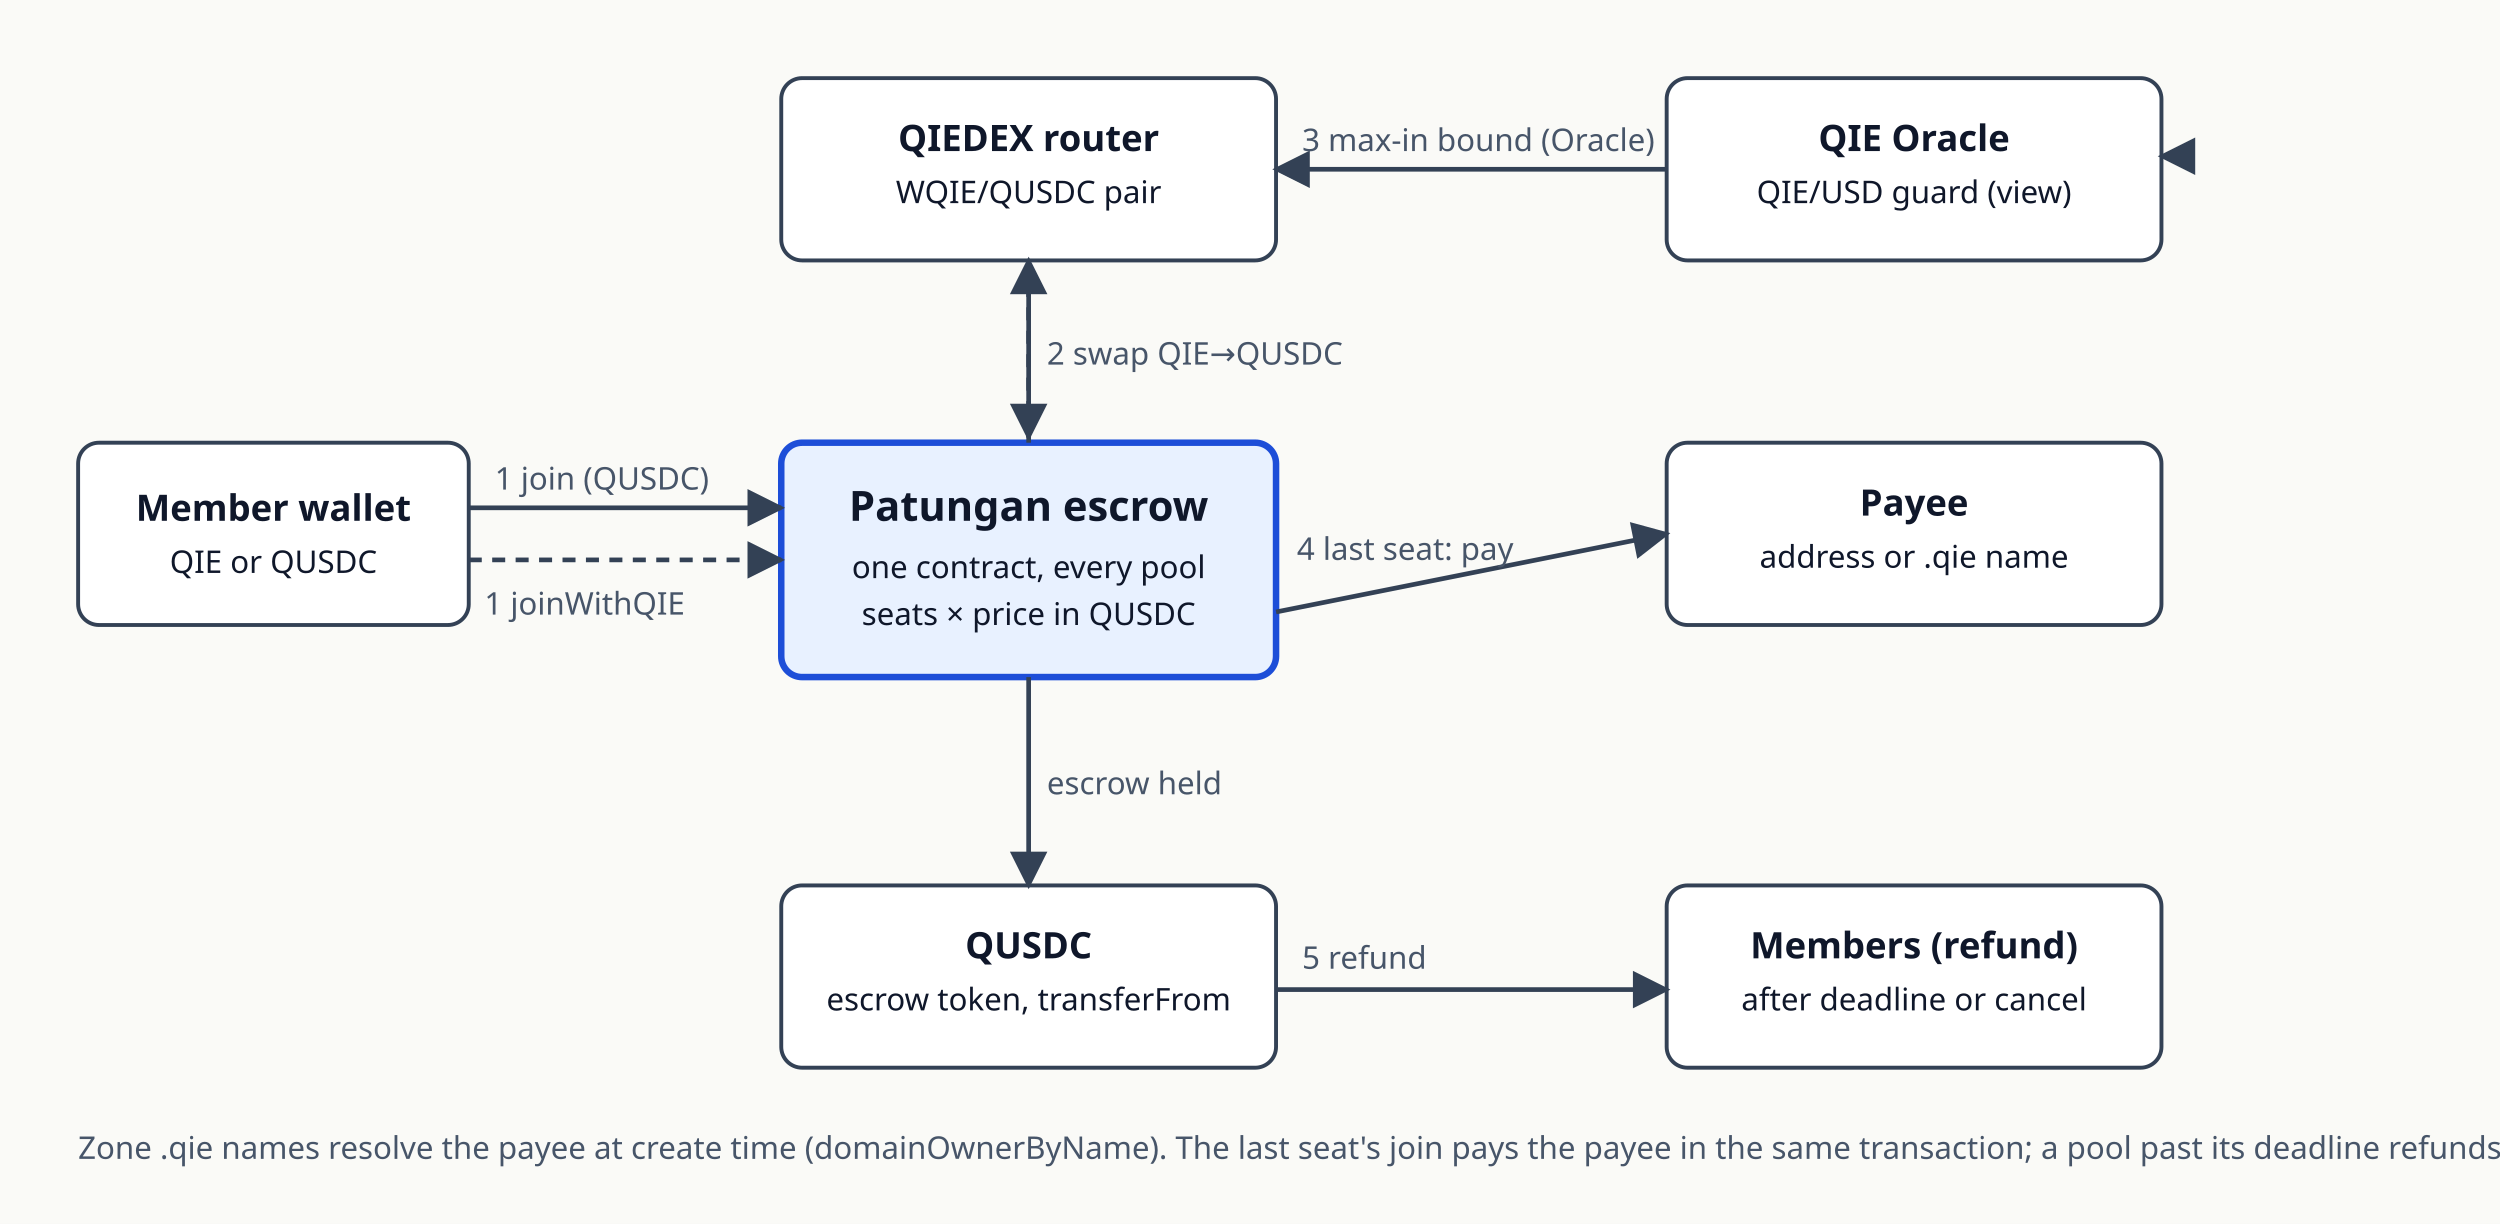
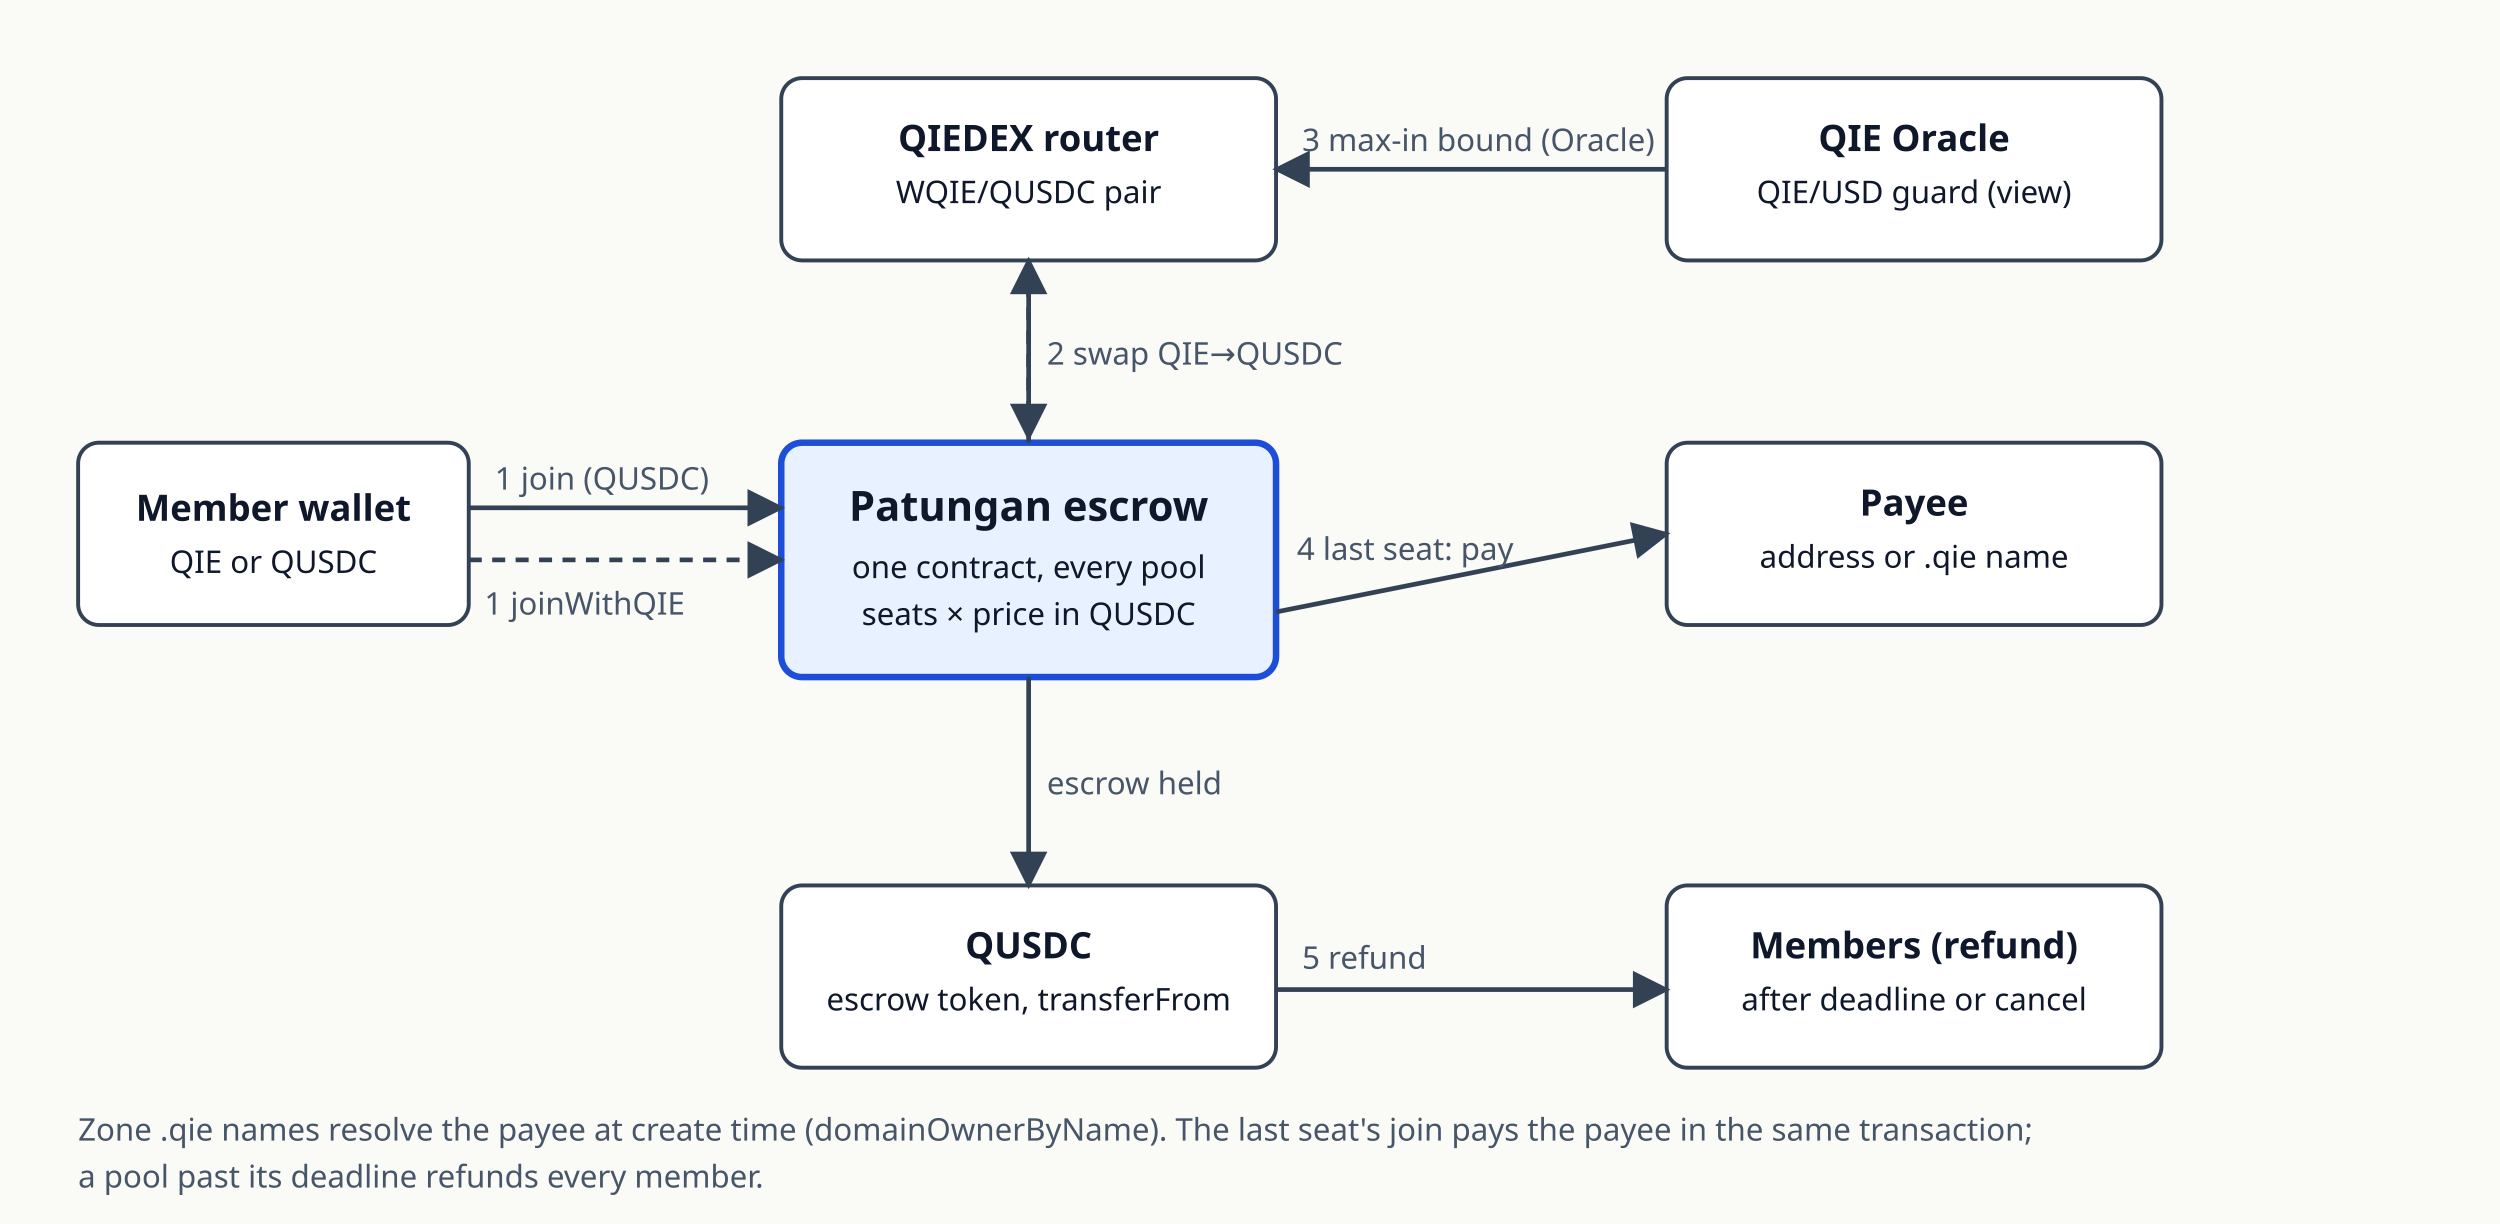
<svg xmlns="http://www.w3.org/2000/svg" viewBox="0 0 960 470" font-family="ui-sans-serif,system-ui,sans-serif" font-size="14" role="img" aria-labelledby="t d">
  <defs>
    <marker id="a" viewBox="0 0 10 10" refX="9" refY="5" markerWidth="8" markerHeight="8" orient="auto">
      <path d="M0 0L10 5L0 10z" fill="#334155" />
    </marker>
  </defs>
  <rect width="960" height="470" fill="#fafaf7" />
  <g fill="#fff" stroke="#334155" stroke-width="1.5">
    <rect x="30" y="170" width="150" height="70" rx="8" />
    <rect x="300" y="30" width="190" height="70" rx="8" />
    <rect x="300" y="170" width="190" height="90" rx="8" fill="#e8f1ff" stroke="#1d4ed8" stroke-width="2.5" />
    <rect x="300" y="340" width="190" height="70" rx="8" />
    <rect x="640" y="30" width="190" height="70" rx="8" />
    <rect x="640" y="170" width="190" height="70" rx="8" />
    <rect x="640" y="340" width="190" height="70" rx="8" />
  </g>
  <g fill="#0f172a" text-anchor="middle">
    <text x="105" y="200" font-weight="700">Member wallet</text>
    <text x="105" y="220" font-size="12">QIE or QUSDC</text>
    <text x="395" y="58" font-weight="700">QIEDEX router</text>
    <text x="395" y="78" font-size="12">WQIE/QUSDC pair</text>
    <text x="395" y="200" font-weight="700" font-size="16">Patungan escrow</text>
    <text x="395" y="222" font-size="12">one contract, every pool</text>
    <text x="395" y="240" font-size="12">seats × price in QUSDC</text>
    <text x="395" y="368" font-weight="700">QUSDC</text>
    <text x="395" y="388" font-size="12">escrow token, transferFrom</text>
    <text x="735" y="58" font-weight="700">QIE Oracle</text>
    <text x="735" y="78" font-size="12">QIE/USD guard (view)</text>
    <text x="735" y="198" font-weight="700">Payee</text>
    <text x="735" y="218" font-size="12">address or .qie name</text>
    <text x="735" y="368" font-weight="700">Members (refund)</text>
    <text x="735" y="388" font-size="12">after deadline or cancel</text>
  </g>
  <g stroke="#334155" stroke-width="1.8" fill="none" marker-end="url(#a)">
    <path d="M180 195 L300 195" />
    <path d="M180 215 L300 215" stroke-dasharray="5 4" />
    <path d="M395 170 L395 100" />
    <path d="M395 100 L395 168" stroke-dasharray="5 4" />
    <path d="M640 65 L490 65" />
    <path d="M490 235 L640 205" />
    <path d="M395 260 L395 340" />
    <path d="M490 380 L640 380" />
-     <path d="M830 200 L880 200 L880 60 L830 60" stroke="none" />
  </g>
  <g fill="#475569" font-size="12">
    <text x="190" y="188">1 join (QUSDC)</text>
    <text x="186" y="236">1 joinWithQIE</text>
    <text x="402" y="140">2 swap QIE→QUSDC</text>
    <text x="500" y="58">3 max-in bound (Oracle)</text>
    <text x="498" y="215">4 last seat: pay</text>
    <text x="402" y="305">escrow held</text>
    <text x="500" y="372">5 refund</text>
  </g>
-   <text x="30" y="445" fill="#475569" font-size="12">Zone .qie names resolve the payee at create time (domainOwnerByName). The last seat's join pays the payee in the same transaction; a pool past its deadline refunds every member.</text>
+   <text x="30" y="438" fill="#475569" font-size="12">Zone .qie names resolve the payee at create time (domainOwnerByName). The last seat's join pays the payee in the same transaction;</text>
+   <text x="30" y="456" fill="#475569" font-size="12">a pool past its deadline refunds every member.</text>
</svg>
